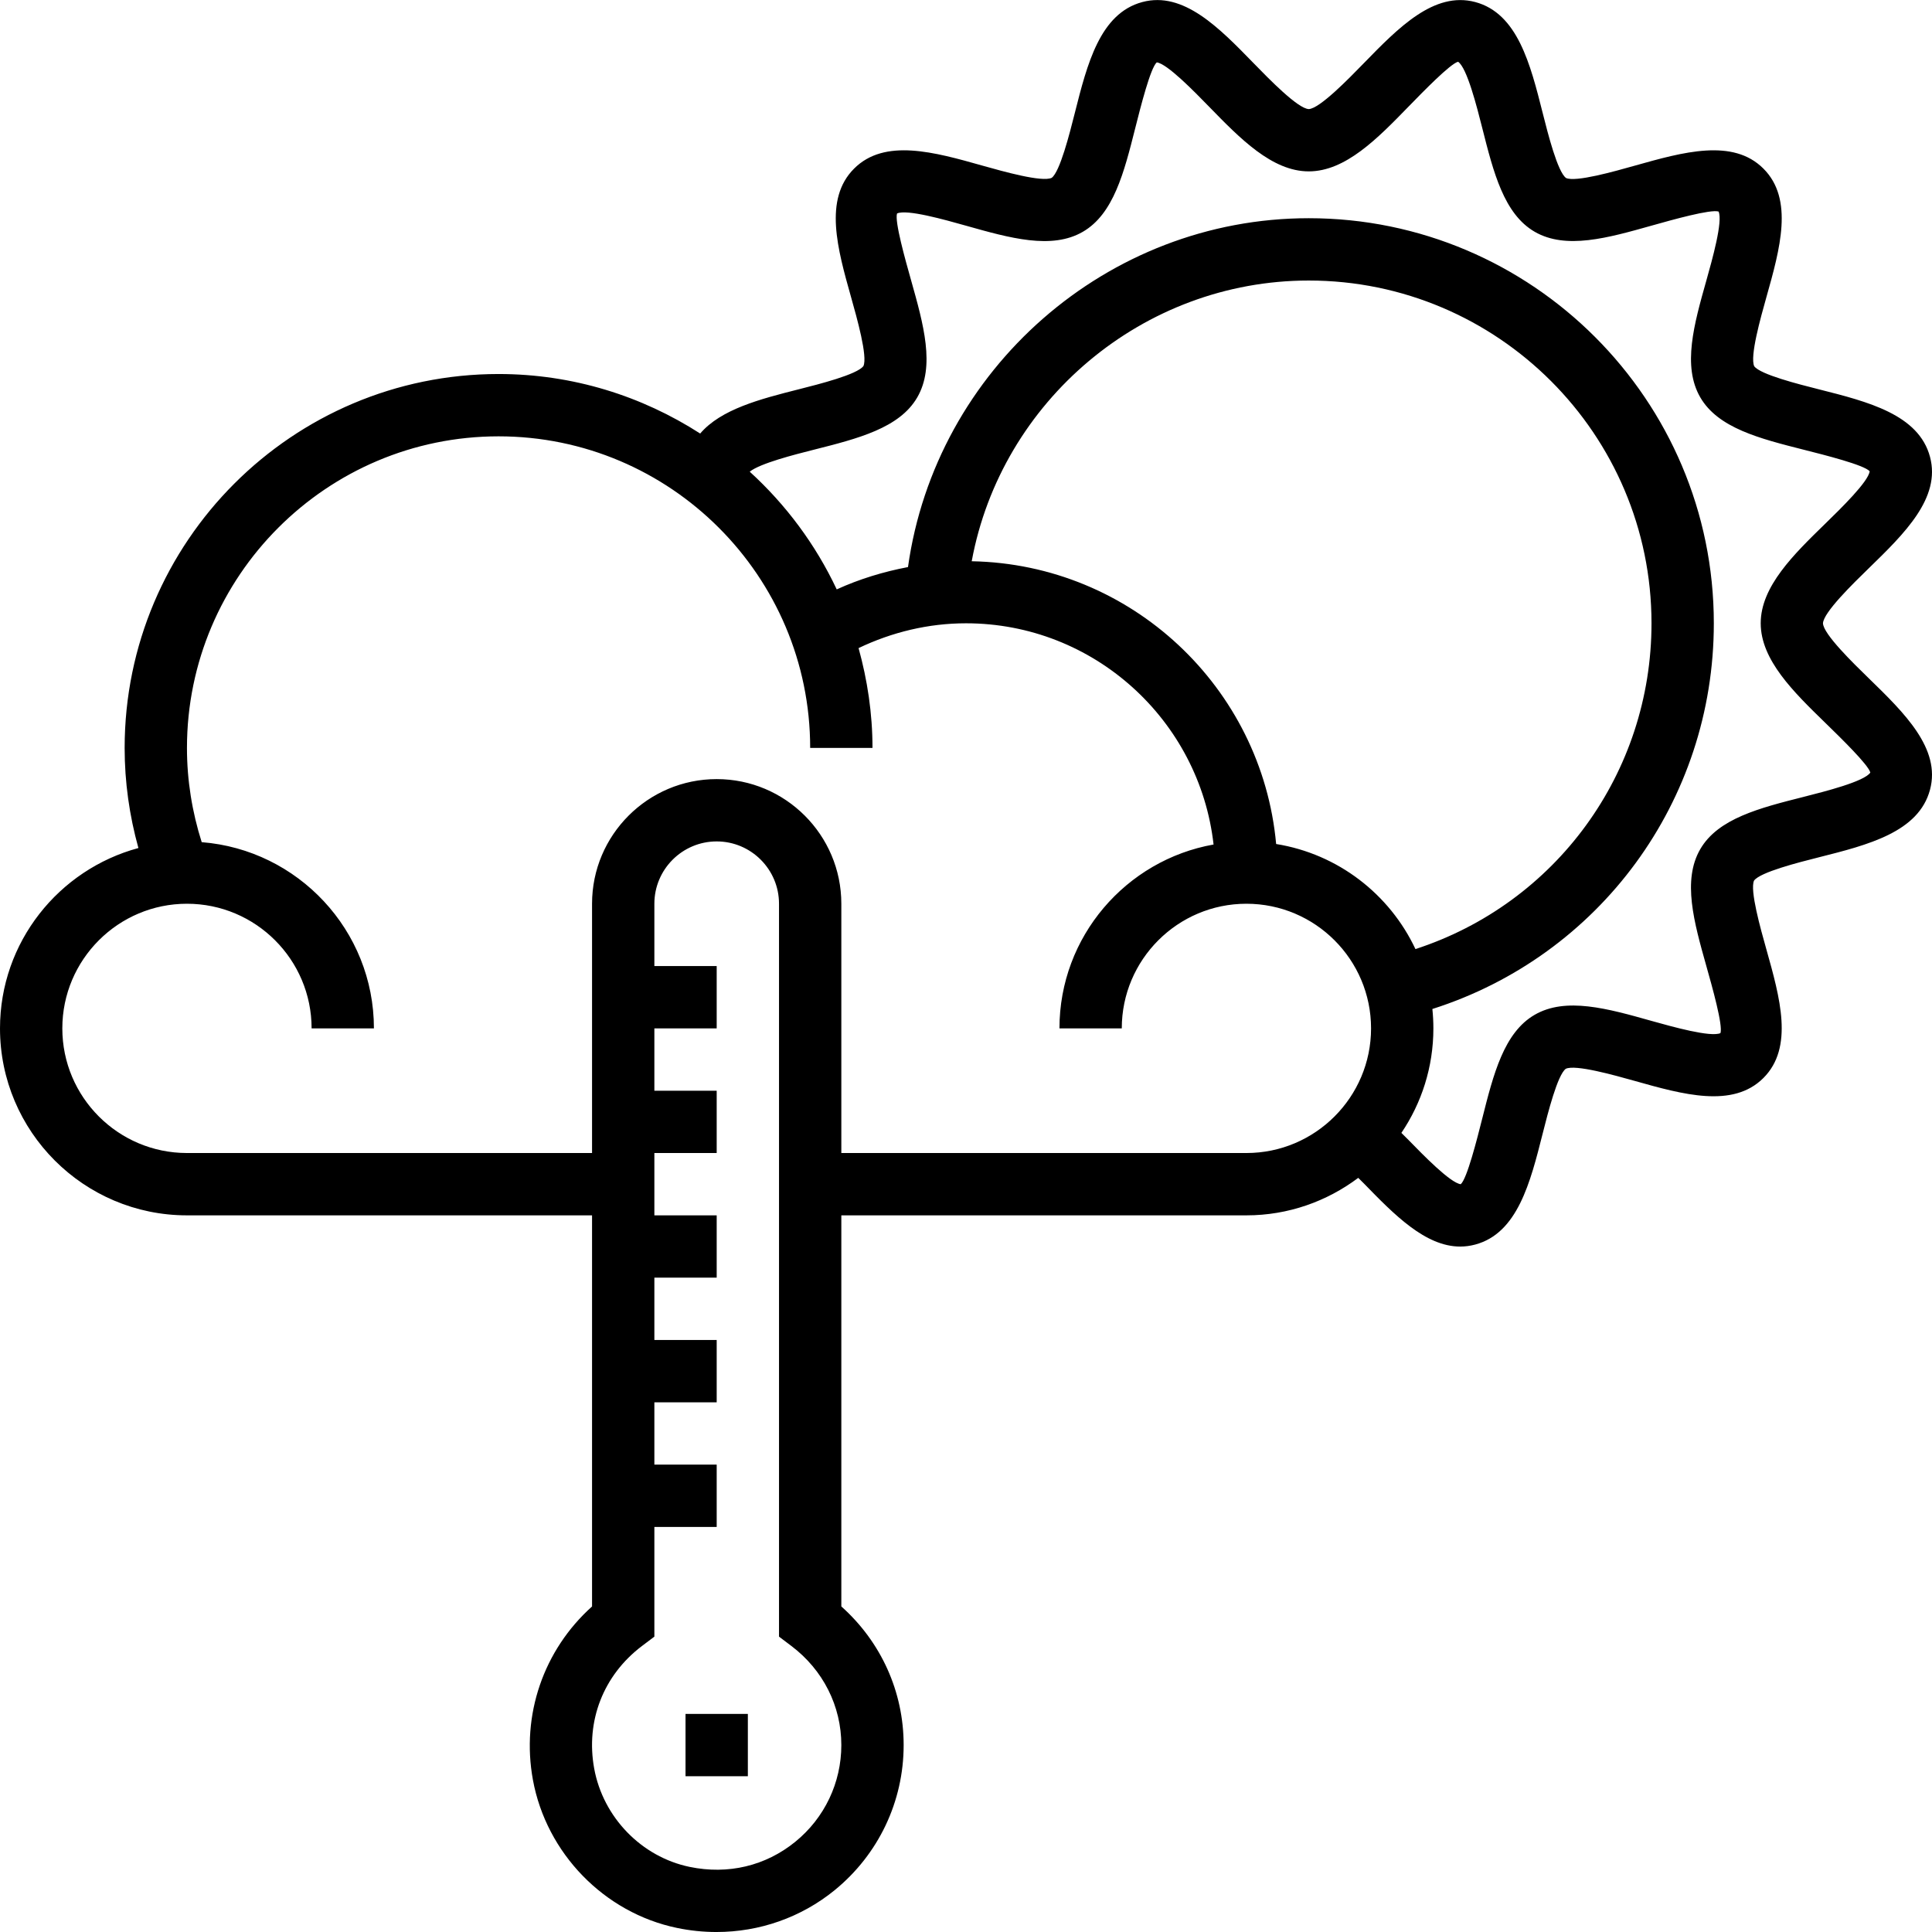
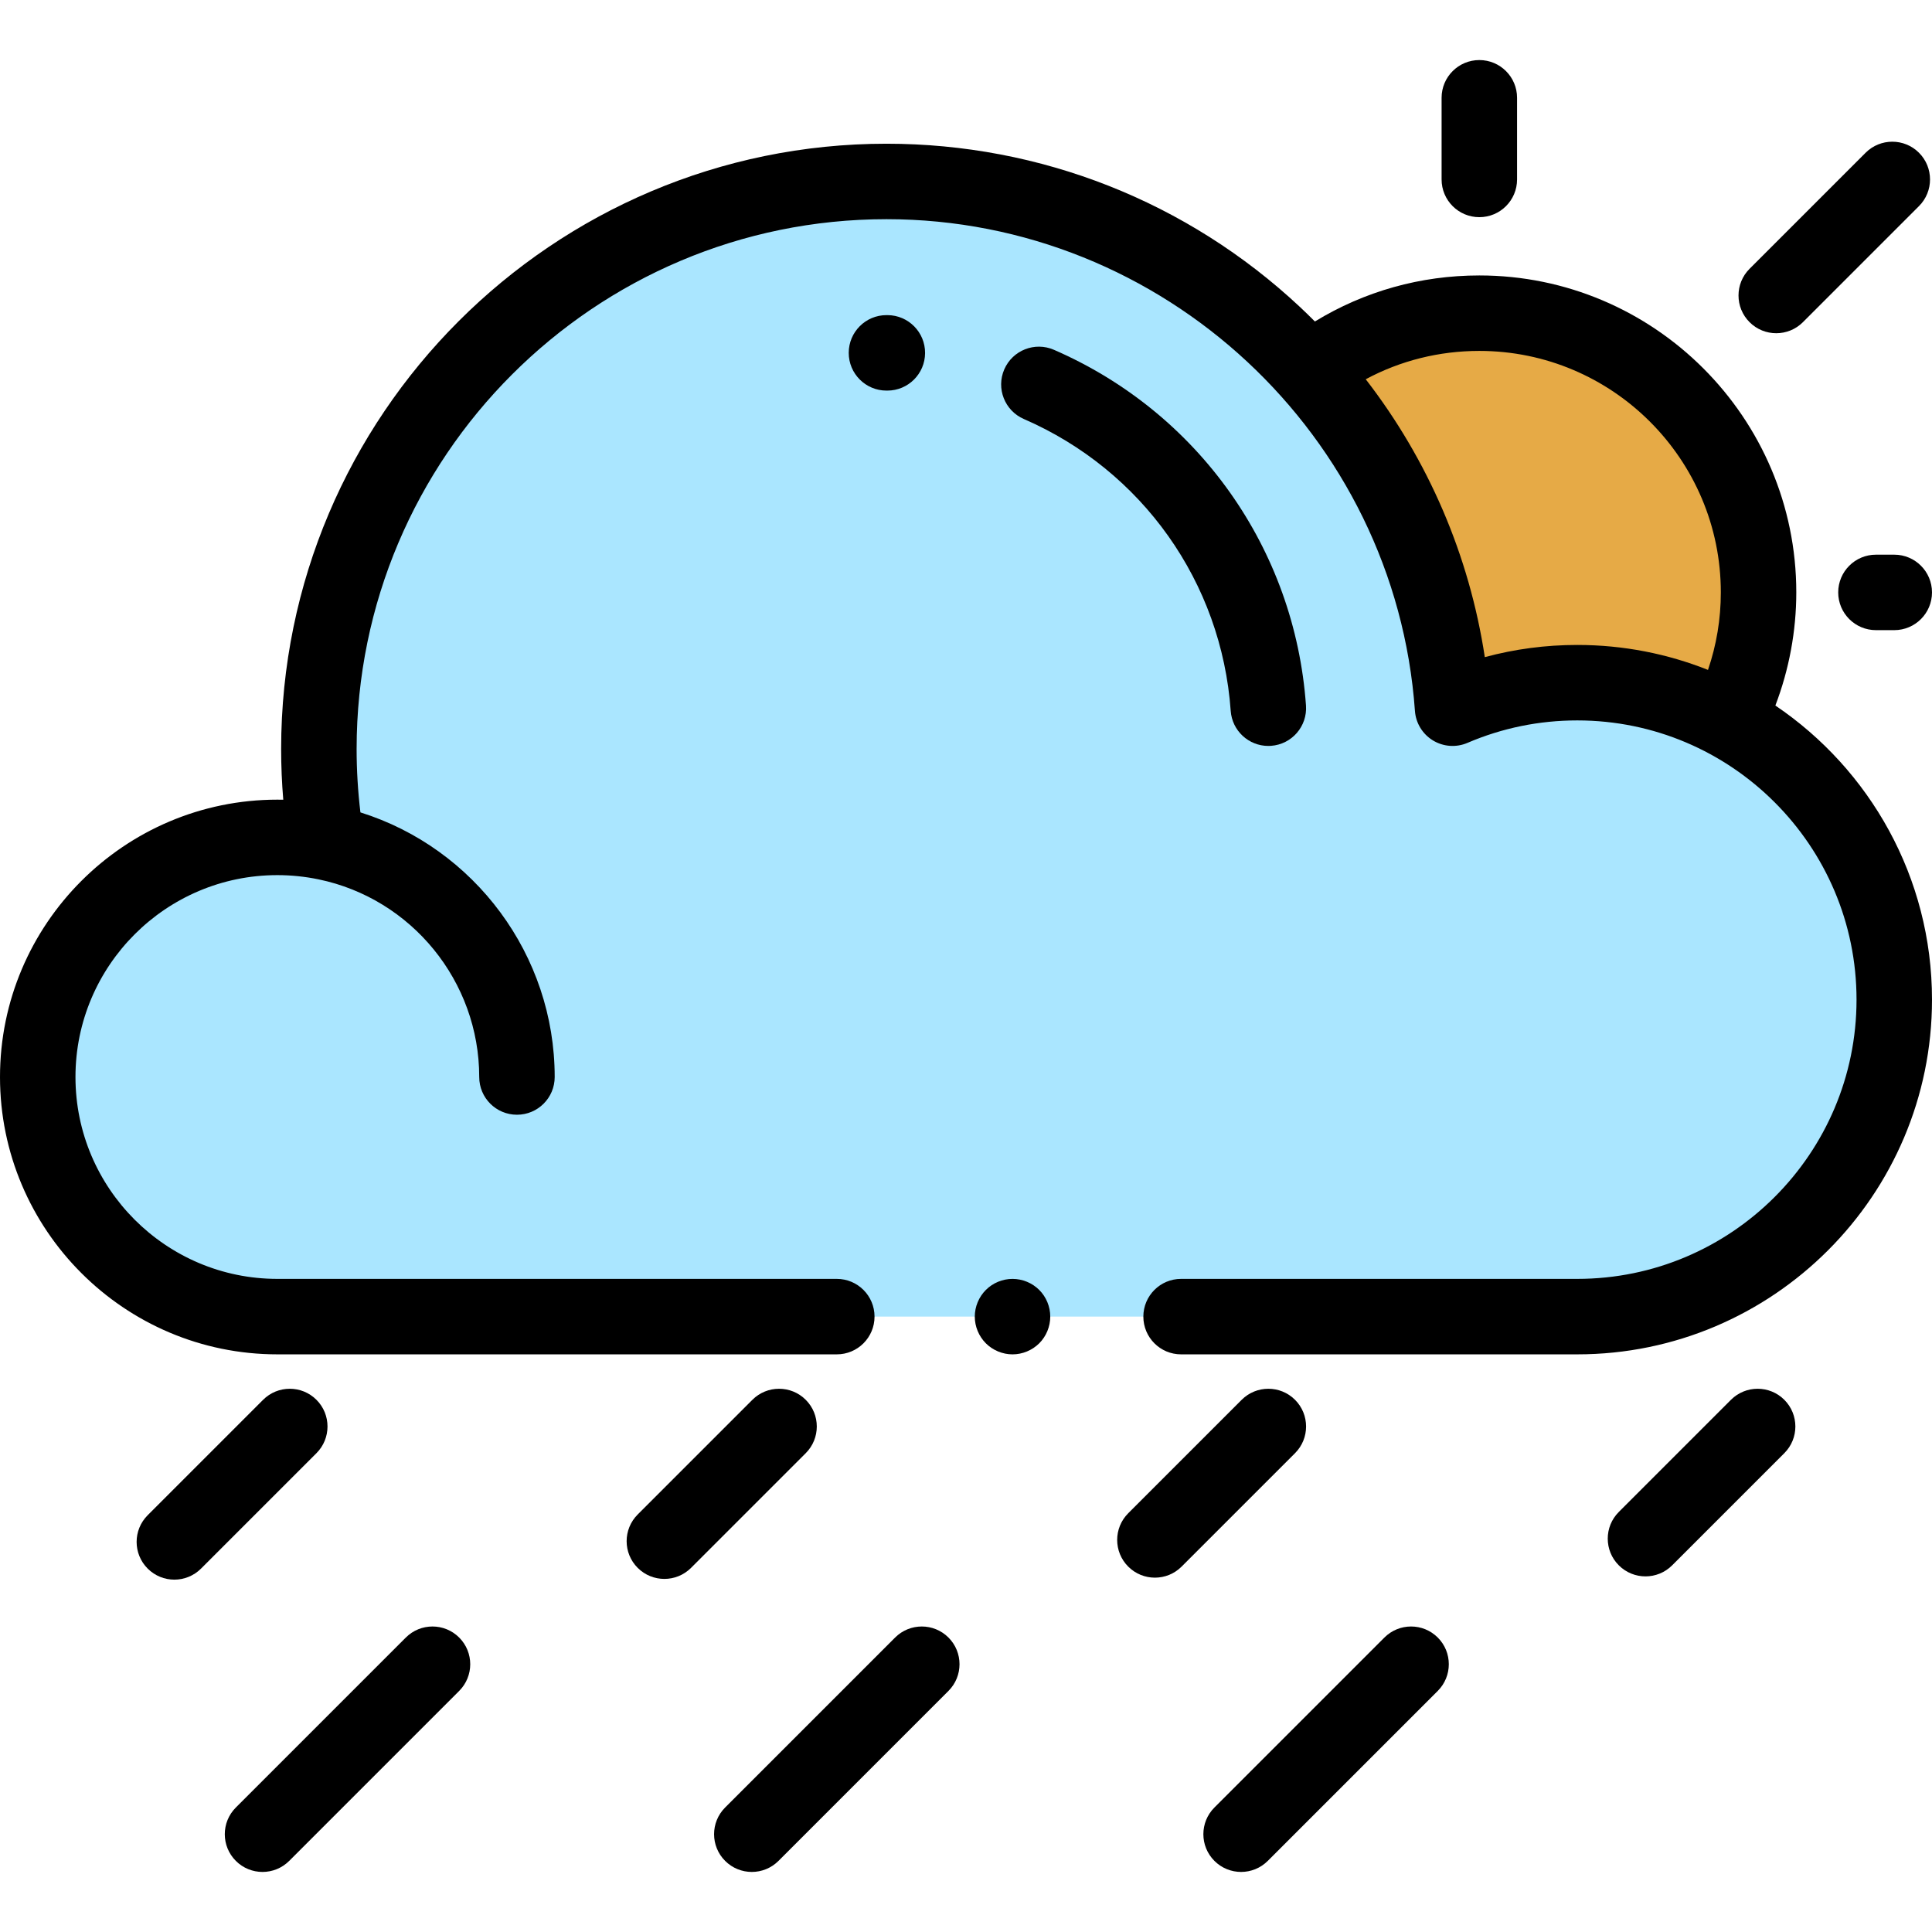
- <svg xmlns="http://www.w3.org/2000/svg" height="496pt" viewBox="0 0 496.014 496" width="496pt">
-   <path d="m176 440.016h16v16h-16zm0 0" />
-   <path d="m479.824 174.176c-4.082-3.969-11.672-11.359-11.801-14.152.121-2.809 7.711-10.191 11.793-14.168 9.105-8.855 18.512-18.016 15.688-28.566-2.902-10.875-15.918-14.16-28.504-17.336-5.266-1.328-15.062-3.809-16.625-5.93-1.168-2.488 1.625-12.406 3.121-17.734 3.488-12.379 7.09-25.168-.762-33.008-7.848-7.859-20.645-4.242-33.008-.762-5.336 1.504-15.223 4.297-17.672 3.168-2.176-1.602-4.656-11.398-5.984-16.664-3.176-12.594-6.461-25.609-17.344-28.512-10.566-2.793-19.703 6.594-28.566 15.688-3.969 4.082-11.359 11.672-14.152 11.801-2.809-.121-10.191-7.711-14.168-11.793-8.855-9.102-18.023-18.52-28.566-15.688-10.875 2.902-14.16 15.922-17.336 28.504-1.328 5.266-3.809 15.062-5.93 16.625-2.473 1.176-12.406-1.625-17.734-3.121-12.371-3.496-25.168-7.105-33.008.762-7.852 7.848-4.242 20.637-.762 33.008 1.504 5.336 4.297 15.246 3.168 17.672-1.602 2.176-11.398 4.656-16.664 5.984-9.871 2.496-19.93 5.109-25.246 11.344-14.961-9.625-32.699-15.281-51.762-15.281-52.938 0-96 43.062-96 96 0 8.777 1.223 17.367 3.535 25.695-20.43 5.512-35.535 24.152-35.535 46.305 0 26.473 21.527 48 48 48h104v100.414c-12.449 11.16-18.23 27.852-15.184 44.508 3.457 18.863 18.32 34.148 36.992 38.023 3.375.703 6.766 1.047 10.129 1.047 11.031 0 21.711-3.711 30.344-10.734 11.254-9.18 17.719-22.754 17.719-37.258 0-13.703-5.785-26.465-16-35.594v-100.406h104c10.77 0 20.688-3.609 28.711-9.625.488.496.969.945 1.449 1.441 7.77 7.984 15.77 16.199 24.734 16.199 1.258 0 2.539-.168 3.832-.512 10.875-2.902 14.16-15.922 17.336-28.504 1.328-5.266 3.809-15.062 5.93-16.625 2.457-1.176 12.398 1.625 17.734 3.121 12.363 3.48 25.16 7.086 33.008-.762 7.852-7.848 4.242-20.637.762-33.008-1.504-5.336-4.297-15.246-3.168-17.672 1.602-2.176 11.398-4.656 16.664-5.984 12.594-3.176 25.609-6.461 28.512-17.344 2.824-10.551-6.582-19.711-15.68-28.566zm-275.648 298.672c-7.625 6.199-17.246 8.488-27.129 6.441-12.359-2.57-22.199-12.715-24.496-25.242-2.23-12.207 2.352-23.977 12.273-31.473l3.176-2.398v-28.16h16v-16h-16v-16h16v-16h-16v-16h16v-16h-16v-16h16v-16h-16v-16h16v-16h-16v-16c0-8.824 7.176-16 16-16s16 7.176 16 16v188.16l3.176 2.398c8.152 6.16 12.824 15.434 12.824 25.441 0 9.672-4.312 18.727-11.824 24.832zm115.824-176.832h-104v-64c0-17.648-14.352-32-32-32s-32 14.352-32 32v64h-104c-17.648 0-32-14.352-32-32s14.352-32 32-32 32 14.352 32 32h16c0-25.191-19.512-45.863-44.215-47.809-2.473-7.793-3.785-15.895-3.785-24.191 0-44.113 35.887-80 80-80s80 35.887 80 80h16c0-8.887-1.312-17.457-3.574-25.633 8.574-4.102 17.957-6.367 27.574-6.367 32.848 0 59.969 24.887 63.566 56.793-22.453 4-39.566 23.621-39.566 47.207h16c0-17.648 14.352-32 32-32s32 14.352 32 32-14.352 32-32 32zm7.633-79.336c-3.672-40.199-37.191-71.84-78.16-72.594 7.559-41.07 43.926-72.07 86.527-72.07 48.52 0 88 39.48 88 88 0 38.48-24.594 71.922-60.602 83.641-6.629-14.098-19.895-24.426-35.766-26.977zm135.445-12.105c-11.309 2.855-22 5.555-26.566 13.441-4.633 8-1.609 18.719 1.586 30.062 1.496 5.297 4.27 15.152 3.605 17.152-2.496 1.121-12.336-1.633-17.633-3.117-11.344-3.195-22.062-6.219-30.062-1.586-7.895 4.566-10.594 15.258-13.449 26.578-1.367 5.422-3.918 15.52-5.535 16.918-2.664-.32-9.648-7.496-13.398-11.344-.617-.633-1.227-1.199-1.84-1.832 5.184-7.664 8.215-16.902 8.215-26.832 0-1.68-.09-3.344-.258-4.977 42.898-13.664 72.258-53.328 72.258-99.023 0-57.344-46.656-104-104-104-51.832 0-95.793 38.871-102.887 89.566-6.312 1.195-12.457 3.066-18.297 5.73-5.418-11.512-13.039-21.746-22.336-30.219 2.648-2.133 11.473-4.383 16.449-5.637 11.309-2.859 22-5.555 26.566-13.441 4.633-8 1.609-18.719-1.586-30.062-1.496-5.297-4.27-15.152-3.605-17.152 2.488-1.168 12.336 1.629 17.633 3.117 11.352 3.203 22.062 6.227 30.062 1.586 7.895-4.566 10.594-15.258 13.449-26.578 1.367-5.422 3.918-15.52 5.535-16.918 2.664.32 9.648 7.496 13.398 11.344 7.961 8.176 16.191 16.641 25.625 16.641 9.434 0 17.664-8.457 25.625-16.641 3.75-3.848 10.734-11.023 12.711-11.504 2.305 1.551 4.848 11.656 6.223 17.078 2.859 11.312 5.555 22 13.441 26.57 8.008 4.633 18.719 1.609 30.062-1.586 5.297-1.496 15.137-4.246 17.152-3.605 1.145 2.488-1.629 12.336-3.117 17.633-3.203 11.344-6.219 22.062-1.586 30.062 4.57 7.895 15.258 10.59 26.578 13.457 5.422 1.367 15.52 3.918 16.918 5.527-.32 2.664-7.496 9.648-11.344 13.398-8.176 7.961-16.633 16.191-16.633 25.625 0 9.434 8.457 17.664 16.641 25.625 3.848 3.75 11.023 10.734 11.504 12.711-1.574 2.312-11.68 4.855-17.105 6.23zm0 0" />
+ <svg xmlns="http://www.w3.org/2000/svg" version="1.1" id="Capa_1" x="0px" y="0px" viewBox="0 0 512.002 512.002" style="enable-background:new 0 0 512.002 512.002;" xml:space="preserve">
+   <path style="fill:#AAE6FF;" d="M418.002,348.917c46.392,0,84-37.608,84-84s-37.608-84-84-84c-11.738,0-22.909,2.415-33.055,6.763  C379.4,109.66,314.356,48.086,234.923,48.086c-83.072,0-150.416,67.344-150.416,150.416c0,8.436,0.706,16.706,2.041,24.763  c-4.212-0.88-8.575-1.348-13.047-1.348c-35.07,0-63.5,28.43-63.5,63.5s28.43,63.5,63.5,63.5H418.002z" />
+   <path style="fill:#E6AA46;" d="M384.948,187.681c10.146-4.348,21.317-6.763,33.055-6.763c14.398,0,27.946,3.628,39.791,10.011  c5.258-10.167,8.245-21.698,8.245-33.933c0-40.869-33.131-74-74-74c-16.927,0-32.516,5.696-44.984,15.258  C368.607,122.348,382.512,153.428,384.948,187.681z" />
+   <path d="M470.492,186.974c3.641-9.54,5.546-19.747,5.546-29.978c0-46.318-37.682-84-84-84c-15.581,0-30.473,4.203-43.575,12.2  c-1.307-1.309-2.633-2.604-3.99-3.873c-29.808-27.881-68.714-43.236-109.551-43.236c-88.454,0-160.416,71.962-160.416,160.416  c0,4.469,0.188,8.957,0.563,13.432c-0.523-0.011-1.046-0.017-1.569-0.017c-40.528,0-73.5,32.972-73.5,73.5s32.972,73.5,73.5,73.5  h148.262c5.523,0,10-4.477,10-10s-4.477-10-10-10H73.5c-29.5,0-53.5-24-53.5-53.5s24-53.5,53.5-53.5  c3.658,0,7.326,0.378,10.905,1.118C109.112,238.147,127,260.099,127,285.417c0,5.523,4.477,10,10,10s10-4.477,10-10  c0-32.319-21.233-60.64-51.485-70.126c-0.667-5.578-1.008-11.201-1.008-16.789c0-77.426,62.99-140.416,140.416-140.416  c73.337,0,134.855,57.236,140.05,130.304c0.229,3.228,2.006,6.145,4.769,7.83c2.763,1.684,6.17,1.927,9.144,0.653  c9.221-3.951,19.017-5.955,29.116-5.955c40.804,0,74,33.196,74,74s-33.196,74-74,74H313c-5.523,0-10,4.477-10,10s4.477,10,10,10  h105.002c51.832,0,94-42.168,94-94C512.002,232.51,495.517,203.881,470.492,186.974z M393.493,174.148  c-4.101-26.924-14.968-52.189-31.558-73.642c9.205-4.937,19.444-7.51,30.104-7.51c35.29,0,64,28.71,64,64  c0,7.09-1.159,13.96-3.401,20.536c-10.724-4.265-22.41-6.613-34.636-6.613C409.641,170.918,401.439,172.001,393.493,174.148z" />
+   <path d="M268.33,338.921c-2.63,0-5.21,1.06-7.07,2.93c-1.86,1.86-2.93,4.44-2.93,7.07s1.07,5.2,2.93,7.07  c1.86,1.86,4.44,2.93,7.07,2.93c2.64,0,5.21-1.07,7.08-2.93c1.86-1.86,2.92-4.44,2.92-7.07c0-2.64-1.06-5.21-2.92-7.07  C273.54,339.98,270.96,338.921,268.33,338.921z" />
+   <path d="M470.725,88.308c2.559,0,5.119-0.976,7.071-2.929l30.755-30.755c3.905-3.905,3.905-10.237,0-14.143  c-3.905-3.905-10.237-3.905-14.143,0l-30.755,30.755c-3.905,3.905-3.905,10.237,0,14.143  C465.606,87.332,468.166,88.308,470.725,88.308z" />
+   <path d="M392.039,57.553c5.523,0,10-4.477,10-10V25.917c0-5.523-4.477-10-10-10s-10,4.477-10,10v21.636  C382.039,53.076,386.516,57.553,392.039,57.553z" />
+   <path d="M502.002,146.995h-4.856c-5.523,0-10,4.477-10,10s4.477,10,10,10h4.856c5.523,0,10-4.477,10-10  S507.525,146.995,502.002,146.995z" />
+   <path d="M83.865,370.966c-3.905-3.905-10.237-3.905-14.142,0l-30.587,30.586c-3.905,3.905-3.906,10.237,0,14.142  c1.953,1.953,4.512,2.929,7.071,2.929s5.119-0.977,7.071-2.929l30.587-30.586C87.77,381.202,87.77,374.871,83.865,370.966z" />
+   <path d="M213.531,370.966c-3.905-3.905-10.237-3.905-14.142,0l-30.394,30.393c-3.905,3.905-3.906,10.237,0,14.142  c1.953,1.953,4.512,2.929,7.071,2.929s5.119-0.977,7.071-2.929l30.394-30.393C217.436,381.202,217.437,374.871,213.531,370.966z" />
+   <path d="M343.198,370.966c-3.906-3.905-10.237-3.905-14.142,0l-30.062,30.061c-3.905,3.905-3.906,10.237,0,14.142  c1.953,1.953,4.512,2.929,7.071,2.929c2.559,0,5.119-0.977,7.071-2.929l30.062-30.061  C347.103,381.202,347.103,374.871,343.198,370.966z" />
+   <path d="M107.547,433.967L62.5,479.014c-3.905,3.905-3.905,10.237,0,14.143c1.953,1.953,4.512,2.929,7.071,2.929  s5.119-0.976,7.071-2.929l45.046-45.046c3.905-3.905,3.905-10.237,0-14.143C117.784,430.063,111.452,430.063,107.547,433.967z" />
+   <path d="M237.213,433.967l-45.046,45.046c-3.905,3.905-3.905,10.237,0,14.143c1.953,1.953,4.512,2.929,7.071,2.929  s5.119-0.976,7.071-2.929l45.046-45.046c3.905-3.905,3.905-10.237,0-14.143C247.451,430.063,241.119,430.063,237.213,433.967z" />
+   <path d="M366.881,433.967l-45.047,45.046c-3.905,3.905-3.905,10.237,0,14.142c1.953,1.953,4.512,2.929,7.071,2.929  c2.559,0,5.119-0.977,7.071-2.929l45.047-45.046c3.905-3.905,3.905-10.237,0-14.142  C377.118,430.063,370.786,430.064,366.881,433.967z" />
+   <path d="M458.723,370.965L429,400.688c-3.905,3.905-3.906,10.237,0,14.142c1.953,1.953,4.512,2.929,7.071,2.929  c2.559,0,5.119-0.977,7.071-2.929l29.723-29.723c3.905-3.905,3.906-10.237,0-14.142S462.628,367.061,458.723,370.965z" />
+   <path d="M245.157,93.575c0.034-5.523-4.415-10.028-9.938-10.063h-0.296c-5.523,0-10,4.477-10,10c0,5.523,4.477,10,10,10h0.171  c0.021,0,0.042,0,0.064,0C240.651,103.513,245.122,99.076,245.157,93.575z" />
+   <path d="M326.152,188.389c0.375,5.268,4.764,9.292,9.964,9.292c0.238,0,0.479-0.008,0.719-0.026  c5.509-0.392,9.658-5.175,9.266-10.684c-2.952-41.529-28.548-77.651-66.799-94.271c-5.063-2.201-10.955,0.122-13.157,5.187  c-2.201,5.065,0.122,10.956,5.187,13.157C302.724,124.683,323.729,154.32,326.152,188.389z" />
+   <g>
+ </g>
+   <g>
+ </g>
+   <g>
+ </g>
+   <g>
+ </g>
+   <g>
+ </g>
+   <g>
+ </g>
+   <g>
+ </g>
+   <g>
+ </g>
+   <g>
+ </g>
+   <g>
+ </g>
+   <g>
+ </g>
+   <g>
+ </g>
+   <g>
+ </g>
+   <g>
+ </g>
+   <g>
+ </g>
</svg>
